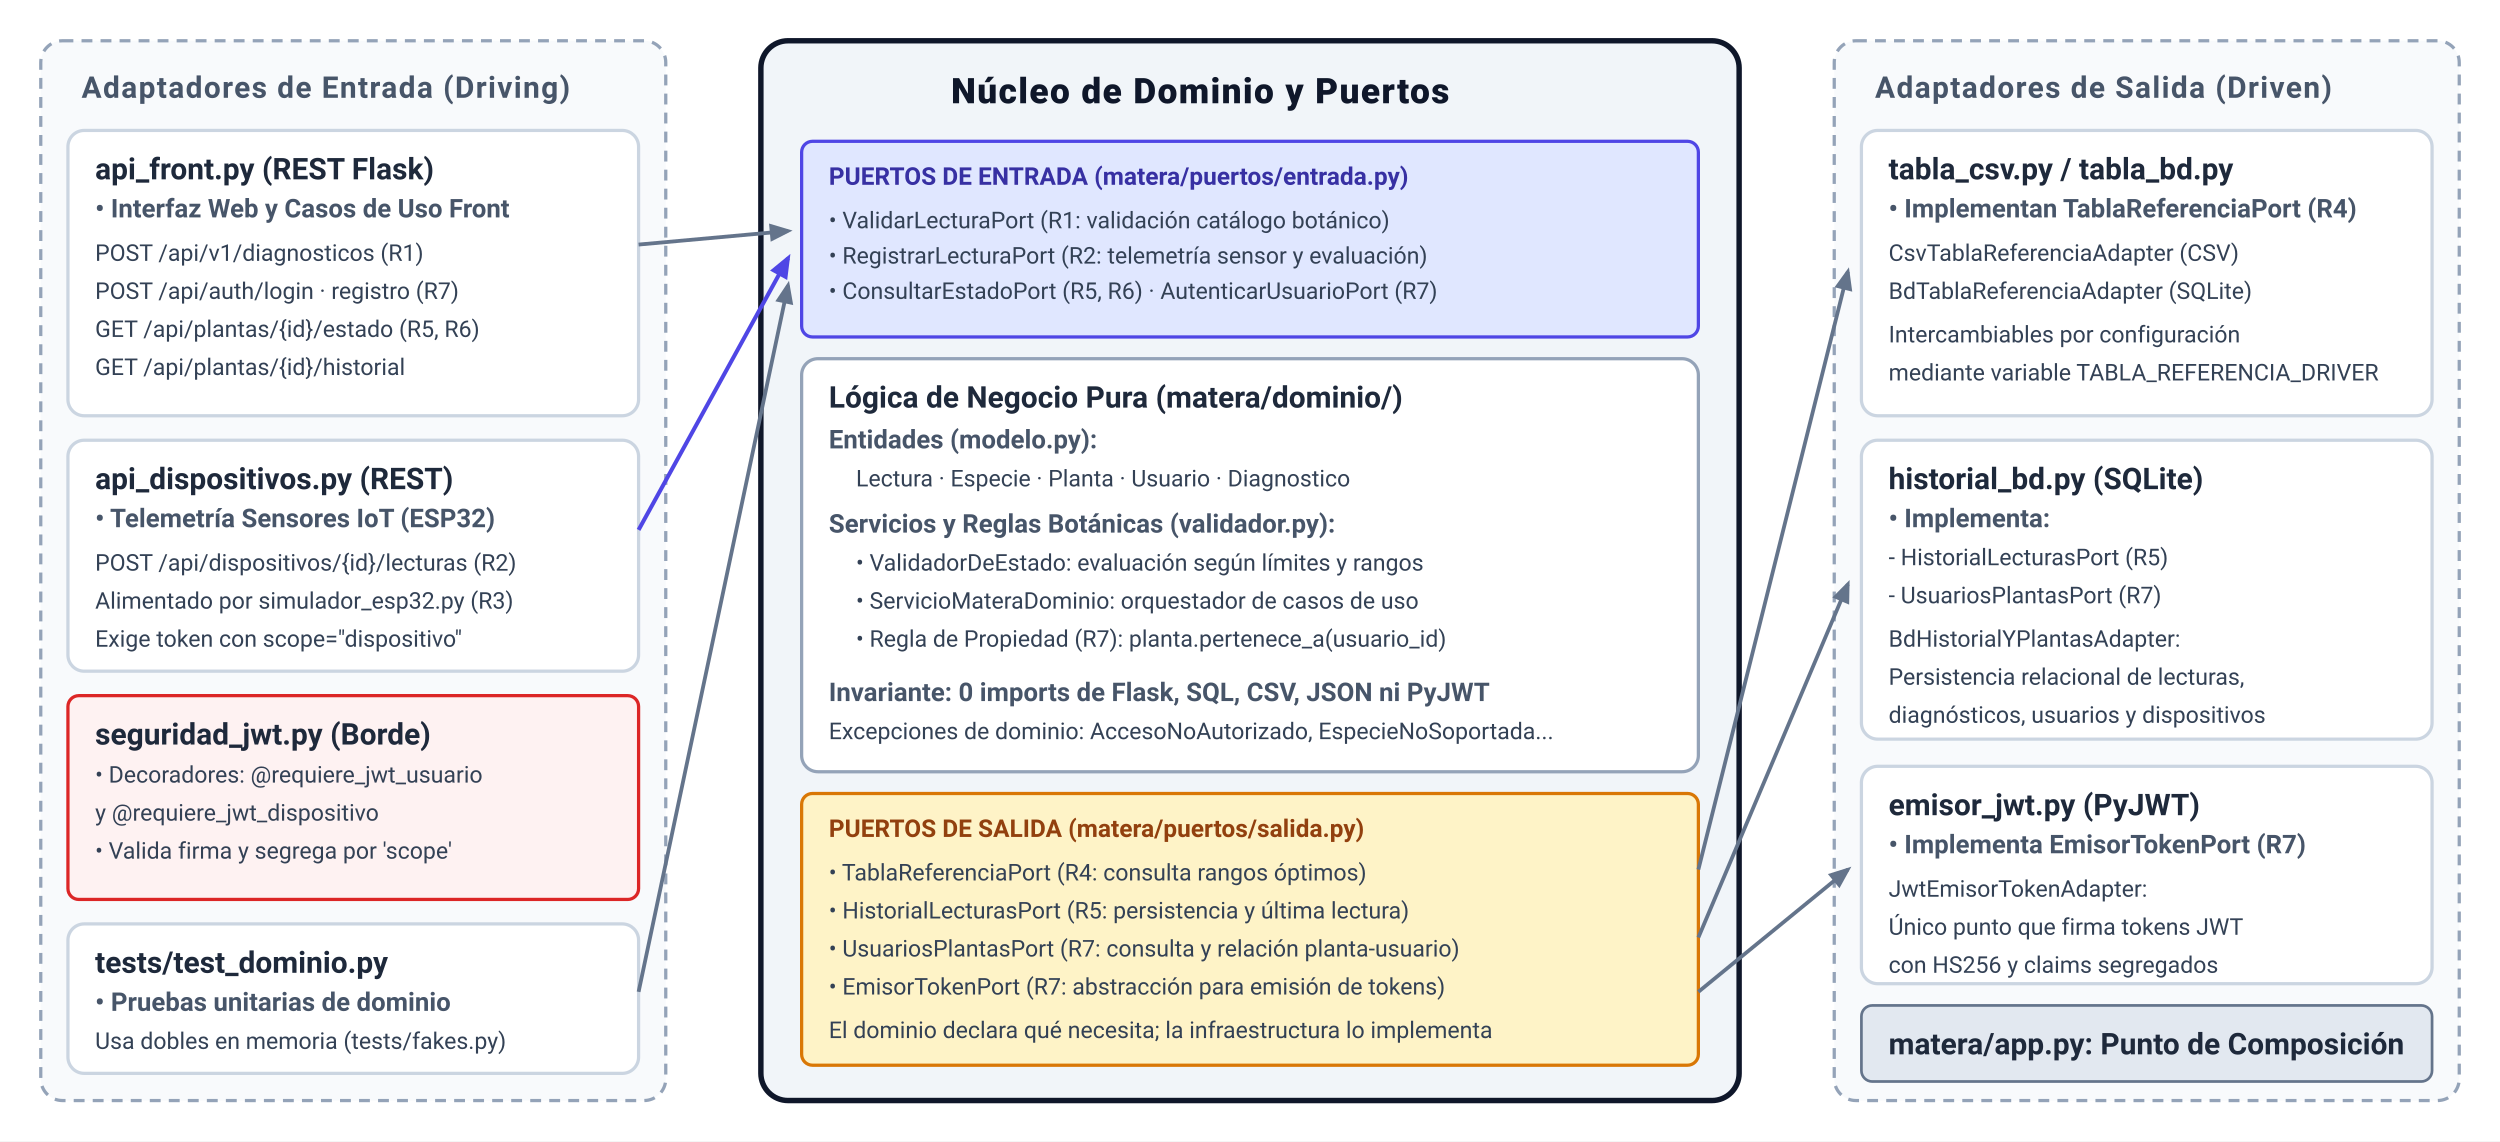
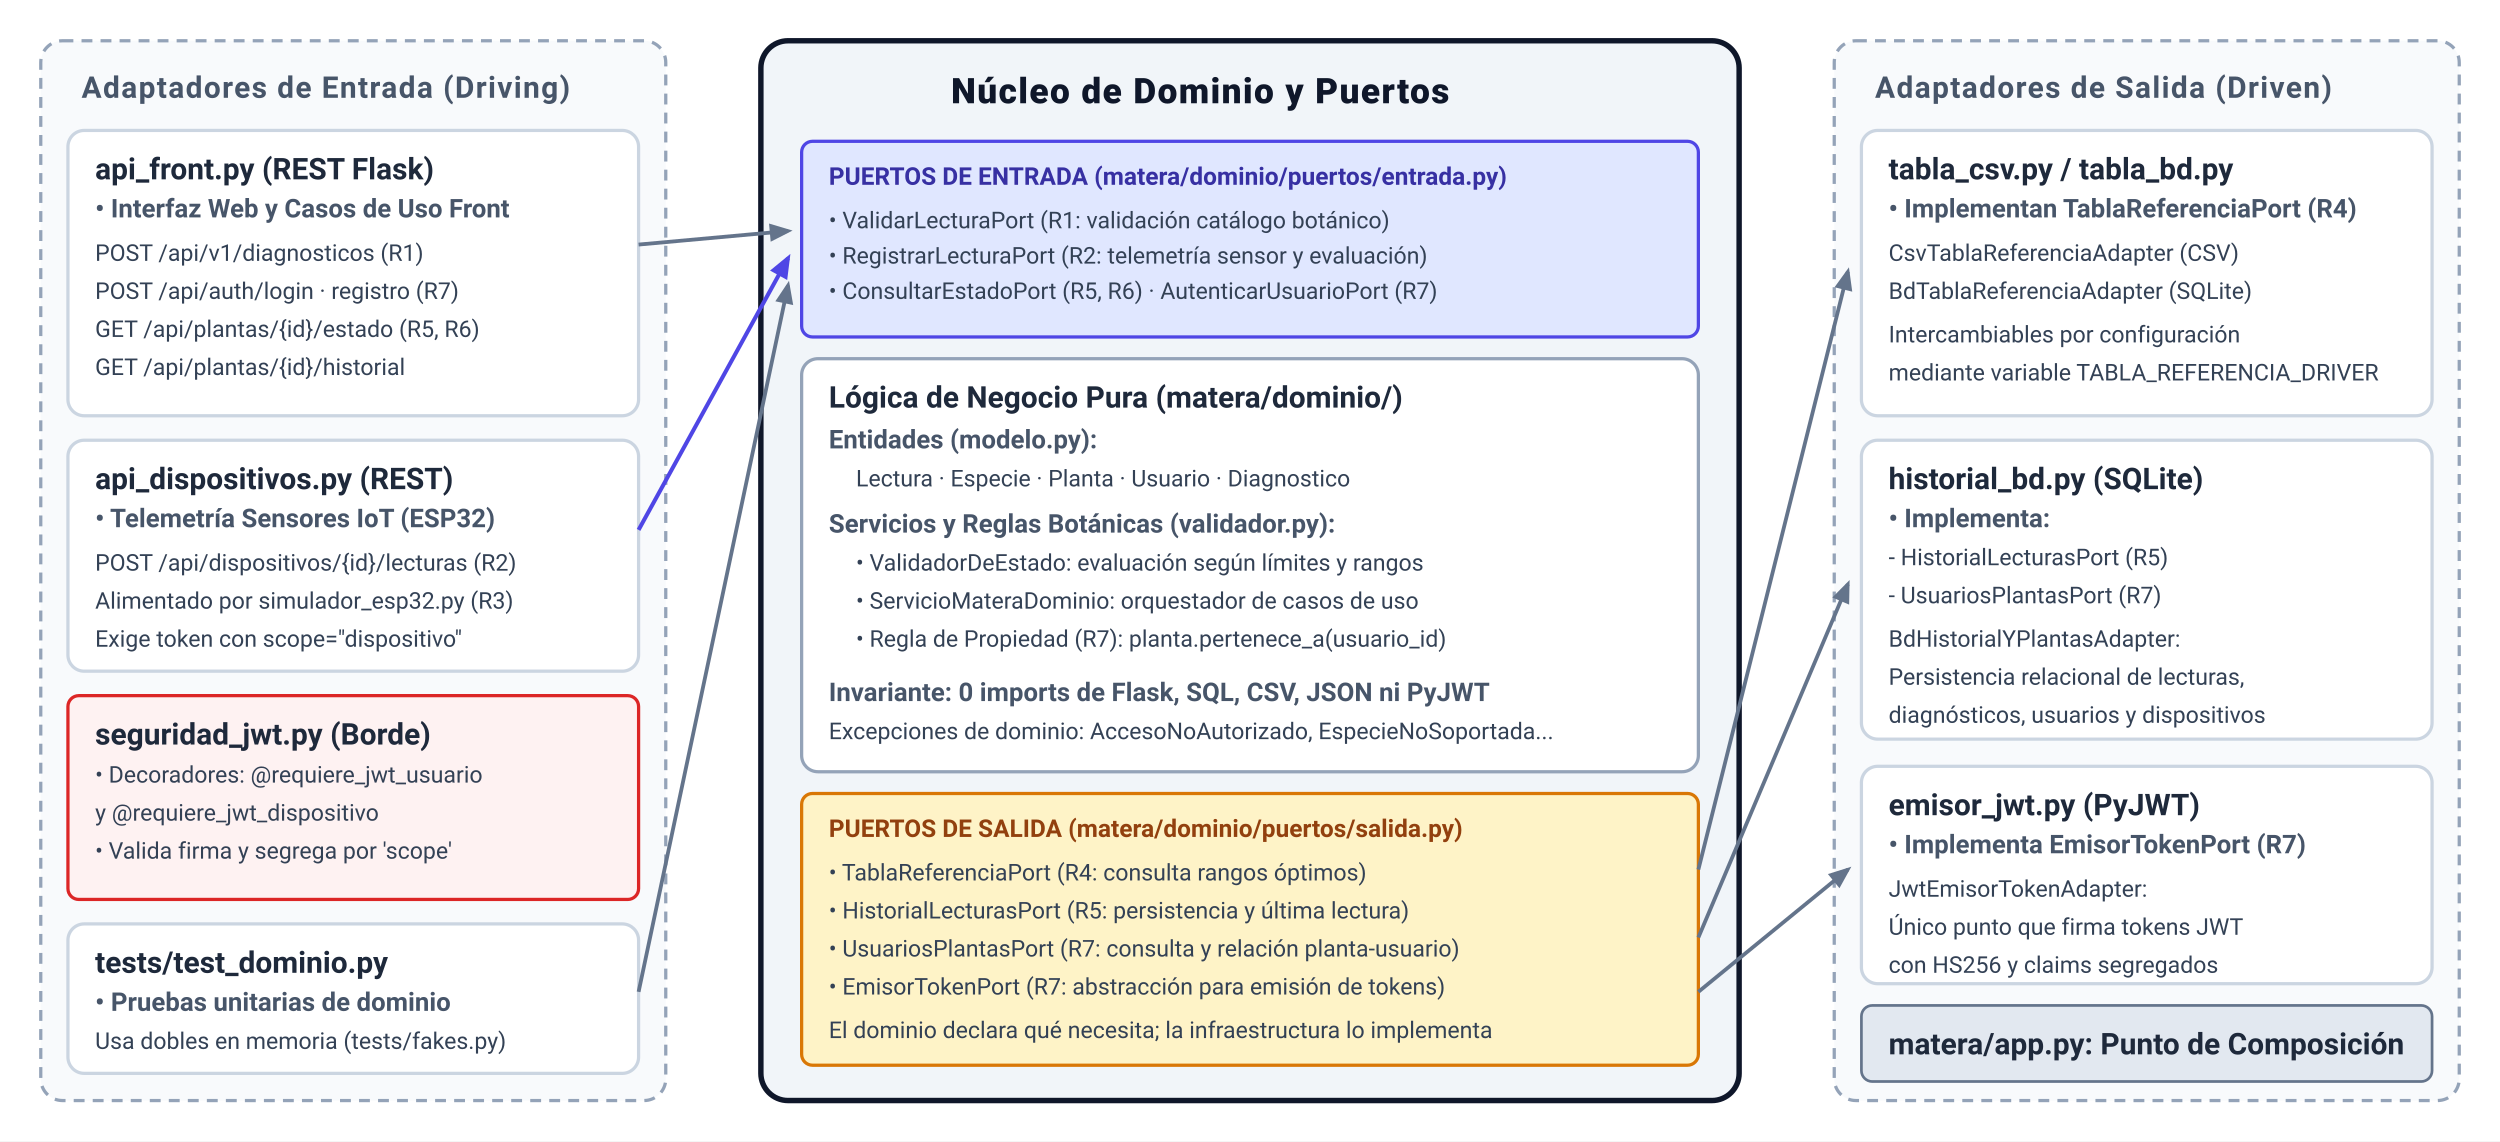
<svg xmlns="http://www.w3.org/2000/svg" viewBox="0 0 920 420" width="100%" height="auto" style="font-family: -apple-system, BlinkMacSystemFont, 'Segoe UI', Roboto, 'Helvetica Neue', Arial, sans-serif;">
  <defs>
    <style>
      .bg-card { fill: #ffffff; stroke: #cbd5e1; stroke-width: 1.2; rx: 6px; }
      .bg-zone-entry { fill: #f8fafc; stroke: #94a3b8; stroke-width: 1.2; stroke-dasharray: 4,3; rx: 8px; }
      .bg-zone-exit { fill: #f8fafc; stroke: #94a3b8; stroke-width: 1.2; stroke-dasharray: 4,3; rx: 8px; }
      .bg-core { fill: #f1f5f9; stroke: #0f172a; stroke-width: 2; rx: 10px; }
      .bg-port-in { fill: #e0e7ff; stroke: #4f46e5; stroke-width: 1.2; rx: 4px; }
      .bg-port-out { fill: #fef3c7; stroke: #d97706; stroke-width: 1.2; rx: 4px; }
      .bg-sec { fill: #fef2f2; stroke: #dc2626; stroke-width: 1.2; rx: 4px; }
      .title-zone { font-size: 11px; font-weight: 700; text-transform: uppercase; letter-spacing: 0.5px; fill: #475569; }
      .title-core { font-size: 13px; font-weight: 800; text-transform: uppercase; letter-spacing: 0.5px; fill: #0f172a; }
      .card-title { font-size: 11px; font-weight: 700; fill: #1e293b; }
      .card-sub { font-size: 9.5px; font-weight: 600; fill: #475569; }
      .card-text { font-size: 8.5px; fill: #334155; }
      .badge-in { font-size: 9px; font-weight: 700; fill: #3730a3; }
      .badge-out { font-size: 9px; font-weight: 700; fill: #92400e; }
      .arrow { stroke: #64748b; stroke-width: 1.4; fill: none; marker-end: url(#arrow-head); }
      .arrow-accent { stroke: #4f46e5; stroke-width: 1.5; fill: none; marker-end: url(#arrow-head-accent); }
    </style>
    <marker id="arrow-head" viewBox="0 0 10 10" refX="8" refY="5" markerWidth="6" markerHeight="6" orient="auto-start-reverse">
      <path d="M 0 1 L 10 5 L 0 9 z" fill="#64748b" />
    </marker>
    <marker id="arrow-head-accent" viewBox="0 0 10 10" refX="8" refY="5" markerWidth="6" markerHeight="6" orient="auto-start-reverse">
      <path d="M 0 1 L 10 5 L 0 9 z" fill="#4f46e5" />
    </marker>
  </defs>
  <rect width="100%" height="100%" fill="#ffffff" />
  <rect x="15" y="15" width="230" height="390" class="bg-zone-entry" />
  <text x="30" y="36" class="title-zone">Adaptadores de Entrada (Driving)</text>
  <rect x="25" y="48" width="210" height="105" class="bg-card" />
  <text x="35" y="66" class="card-title">api_front.py (REST Flask)</text>
  <text x="35" y="80" class="card-sub">• Interfaz Web y Casos de Uso Front</text>
  <text x="35" y="96" class="card-text">POST /api/v1/diagnosticos (R1)</text>
  <text x="35" y="110" class="card-text">POST /api/auth/login · registro (R7)</text>
  <text x="35" y="124" class="card-text">GET  /api/plantas/{id}/estado (R5, R6)</text>
  <text x="35" y="138" class="card-text">GET  /api/plantas/{id}/historial</text>
  <rect x="25" y="162" width="210" height="85" class="bg-card" />
  <text x="35" y="180" class="card-title">api_dispositivos.py (REST)</text>
  <text x="35" y="194" class="card-sub">• Telemetría Sensores IoT (ESP32)</text>
  <text x="35" y="210" class="card-text">POST /api/dispositivos/{id}/lecturas (R2)</text>
  <text x="35" y="224" class="card-text">Alimentado por simulador_esp32.py (R3)</text>
  <text x="35" y="238" class="card-text">Exige token con scope="dispositivo"</text>
  <rect x="25" y="256" width="210" height="75" class="bg-sec" />
  <text x="35" y="274" class="card-title" fill="#991b1b">seguridad_jwt.py (Borde)</text>
  <text x="35" y="288" class="card-text">• Decoradores: @requiere_jwt_usuario</text>
  <text x="35" y="302" class="card-text">  y @requiere_jwt_dispositivo</text>
  <text x="35" y="316" class="card-text">• Valida firma y segrega por 'scope'</text>
  <rect x="25" y="340" width="210" height="55" class="bg-card" />
  <text x="35" y="358" class="card-title">tests/test_dominio.py</text>
  <text x="35" y="372" class="card-sub">• Pruebas unitarias de dominio</text>
  <text x="35" y="386" class="card-text">Usa dobles en memoria (tests/fakes.py)</text>
  <rect x="280" y="15" width="360" height="390" class="bg-core" />
  <text x="350" y="38" class="title-core">Núcleo de Dominio y Puertos</text>
  <rect x="295" y="52" width="330" height="72" class="bg-port-in" />
-   <text x="305" y="68" class="badge-in">PUERTOS DE ENTRADA (matera/puertos/entrada.py)</text>
+   <text x="305" y="68" class="badge-in">PUERTOS DE ENTRADA (matera/dominio/puertos/entrada.py)</text>
  <text x="305" y="84" class="card-text">• ValidarLecturaPort (R1: validación catálogo botánico)</text>
  <text x="305" y="97" class="card-text">• RegistrarLecturaPort (R2: telemetría sensor y evaluación)</text>
  <text x="305" y="110" class="card-text">• ConsultarEstadoPort (R5, R6) · AutenticarUsuarioPort (R7)</text>
  <rect x="295" y="132" width="330" height="152" fill="#ffffff" stroke="#94a3b8" stroke-width="1.2" rx="6px" />
  <text x="305" y="150" class="card-title">Lógica de Negocio Pura (matera/dominio/)</text>
  <text x="305" y="165" class="card-sub">Entidades (modelo.py):</text>
  <text x="315" y="179" class="card-text">Lectura · Especie · Planta · Usuario · Diagnostico</text>
  <text x="305" y="196" class="card-sub">Servicios y Reglas Botánicas (validador.py):</text>
  <text x="315" y="210" class="card-text">• ValidadorDeEstado: evaluación según límites y rangos</text>
  <text x="315" y="224" class="card-text">• ServicioMateraDominio: orquestador de casos de uso</text>
  <text x="315" y="238" class="card-text">• Regla de Propiedad (R7): planta.pertenece_a(usuario_id)</text>
  <text x="305" y="258" class="card-sub" fill="#047857">Invariante: 0 imports de Flask, SQL, CSV, JSON ni PyJWT</text>
  <text x="305" y="272" class="card-text" fill="#64748b">Excepciones de dominio: AccesoNoAutorizado, EspecieNoSoportada...</text>
  <rect x="295" y="292" width="330" height="100" class="bg-port-out" />
-   <text x="305" y="308" class="badge-out">PUERTOS DE SALIDA (matera/puertos/salida.py)</text>
+   <text x="305" y="308" class="badge-out">PUERTOS DE SALIDA (matera/dominio/puertos/salida.py)</text>
  <text x="305" y="324" class="card-text">• TablaReferenciaPort (R4: consulta rangos óptimos)</text>
  <text x="305" y="338" class="card-text">• HistorialLecturasPort (R5: persistencia y última lectura)</text>
  <text x="305" y="352" class="card-text">• UsuariosPlantasPort (R7: consulta y relación planta-usuario)</text>
  <text x="305" y="366" class="card-text">• EmisorTokenPort (R7: abstracción para emisión de tokens)</text>
  <text x="305" y="382" class="card-text" fill="#b45309">El dominio declara qué necesita; la infraestructura lo implementa</text>
  <rect x="675" y="15" width="230" height="390" class="bg-zone-exit" />
  <text x="690" y="36" class="title-zone">Adaptadores de Salida (Driven)</text>
  <rect x="685" y="48" width="210" height="105" class="bg-card" />
  <text x="695" y="66" class="card-title">tabla_csv.py / tabla_bd.py</text>
  <text x="695" y="80" class="card-sub">• Implementan TablaReferenciaPort (R4)</text>
  <text x="695" y="96" class="card-text">CsvTablaReferenciaAdapter (CSV)</text>
  <text x="695" y="110" class="card-text">BdTablaReferenciaAdapter (SQLite)</text>
  <text x="695" y="126" class="card-text">Intercambiables por configuración</text>
  <text x="695" y="140" class="card-text">mediante variable TABLA_REFERENCIA_DRIVER</text>
  <rect x="685" y="162" width="210" height="110" class="bg-card" />
  <text x="695" y="180" class="card-title">historial_bd.py (SQLite)</text>
  <text x="695" y="194" class="card-sub">• Implementa:</text>
  <text x="695" y="208" class="card-text">  - HistorialLecturasPort (R5)</text>
  <text x="695" y="222" class="card-text">  - UsuariosPlantasPort (R7)</text>
  <text x="695" y="238" class="card-text">BdHistorialYPlantasAdapter:</text>
  <text x="695" y="252" class="card-text">Persistencia relacional de lecturas,</text>
  <text x="695" y="266" class="card-text">diagnósticos, usuarios y dispositivos</text>
  <rect x="685" y="282" width="210" height="80" class="bg-card" />
  <text x="695" y="300" class="card-title">emisor_jwt.py (PyJWT)</text>
  <text x="695" y="314" class="card-sub">• Implementa EmisorTokenPort (R7)</text>
  <text x="695" y="330" class="card-text">JwtEmisorTokenAdapter:</text>
  <text x="695" y="344" class="card-text">Único punto que firma tokens JWT</text>
  <text x="695" y="358" class="card-text">con HS256 y claims segregados</text>
  <rect x="685" y="370" width="210" height="28" fill="#e2e8f0" stroke="#64748b" stroke-width="1" rx="4px" />
  <text x="695" y="388" class="card-title" font-size="10px">matera/app.py: Punto de Composición</text>
  <path d="M 235 90 L 290 85" class="arrow" />
  <path d="M 235 195 L 290 95" class="arrow-accent" />
  <path d="M 235 365 L 290 105" class="arrow" />
  <path d="M 625 320 L 680 100" class="arrow" />
  <path d="M 625 345 L 680 215" class="arrow" />
  <path d="M 625 365 L 680 320" class="arrow" />
</svg>
